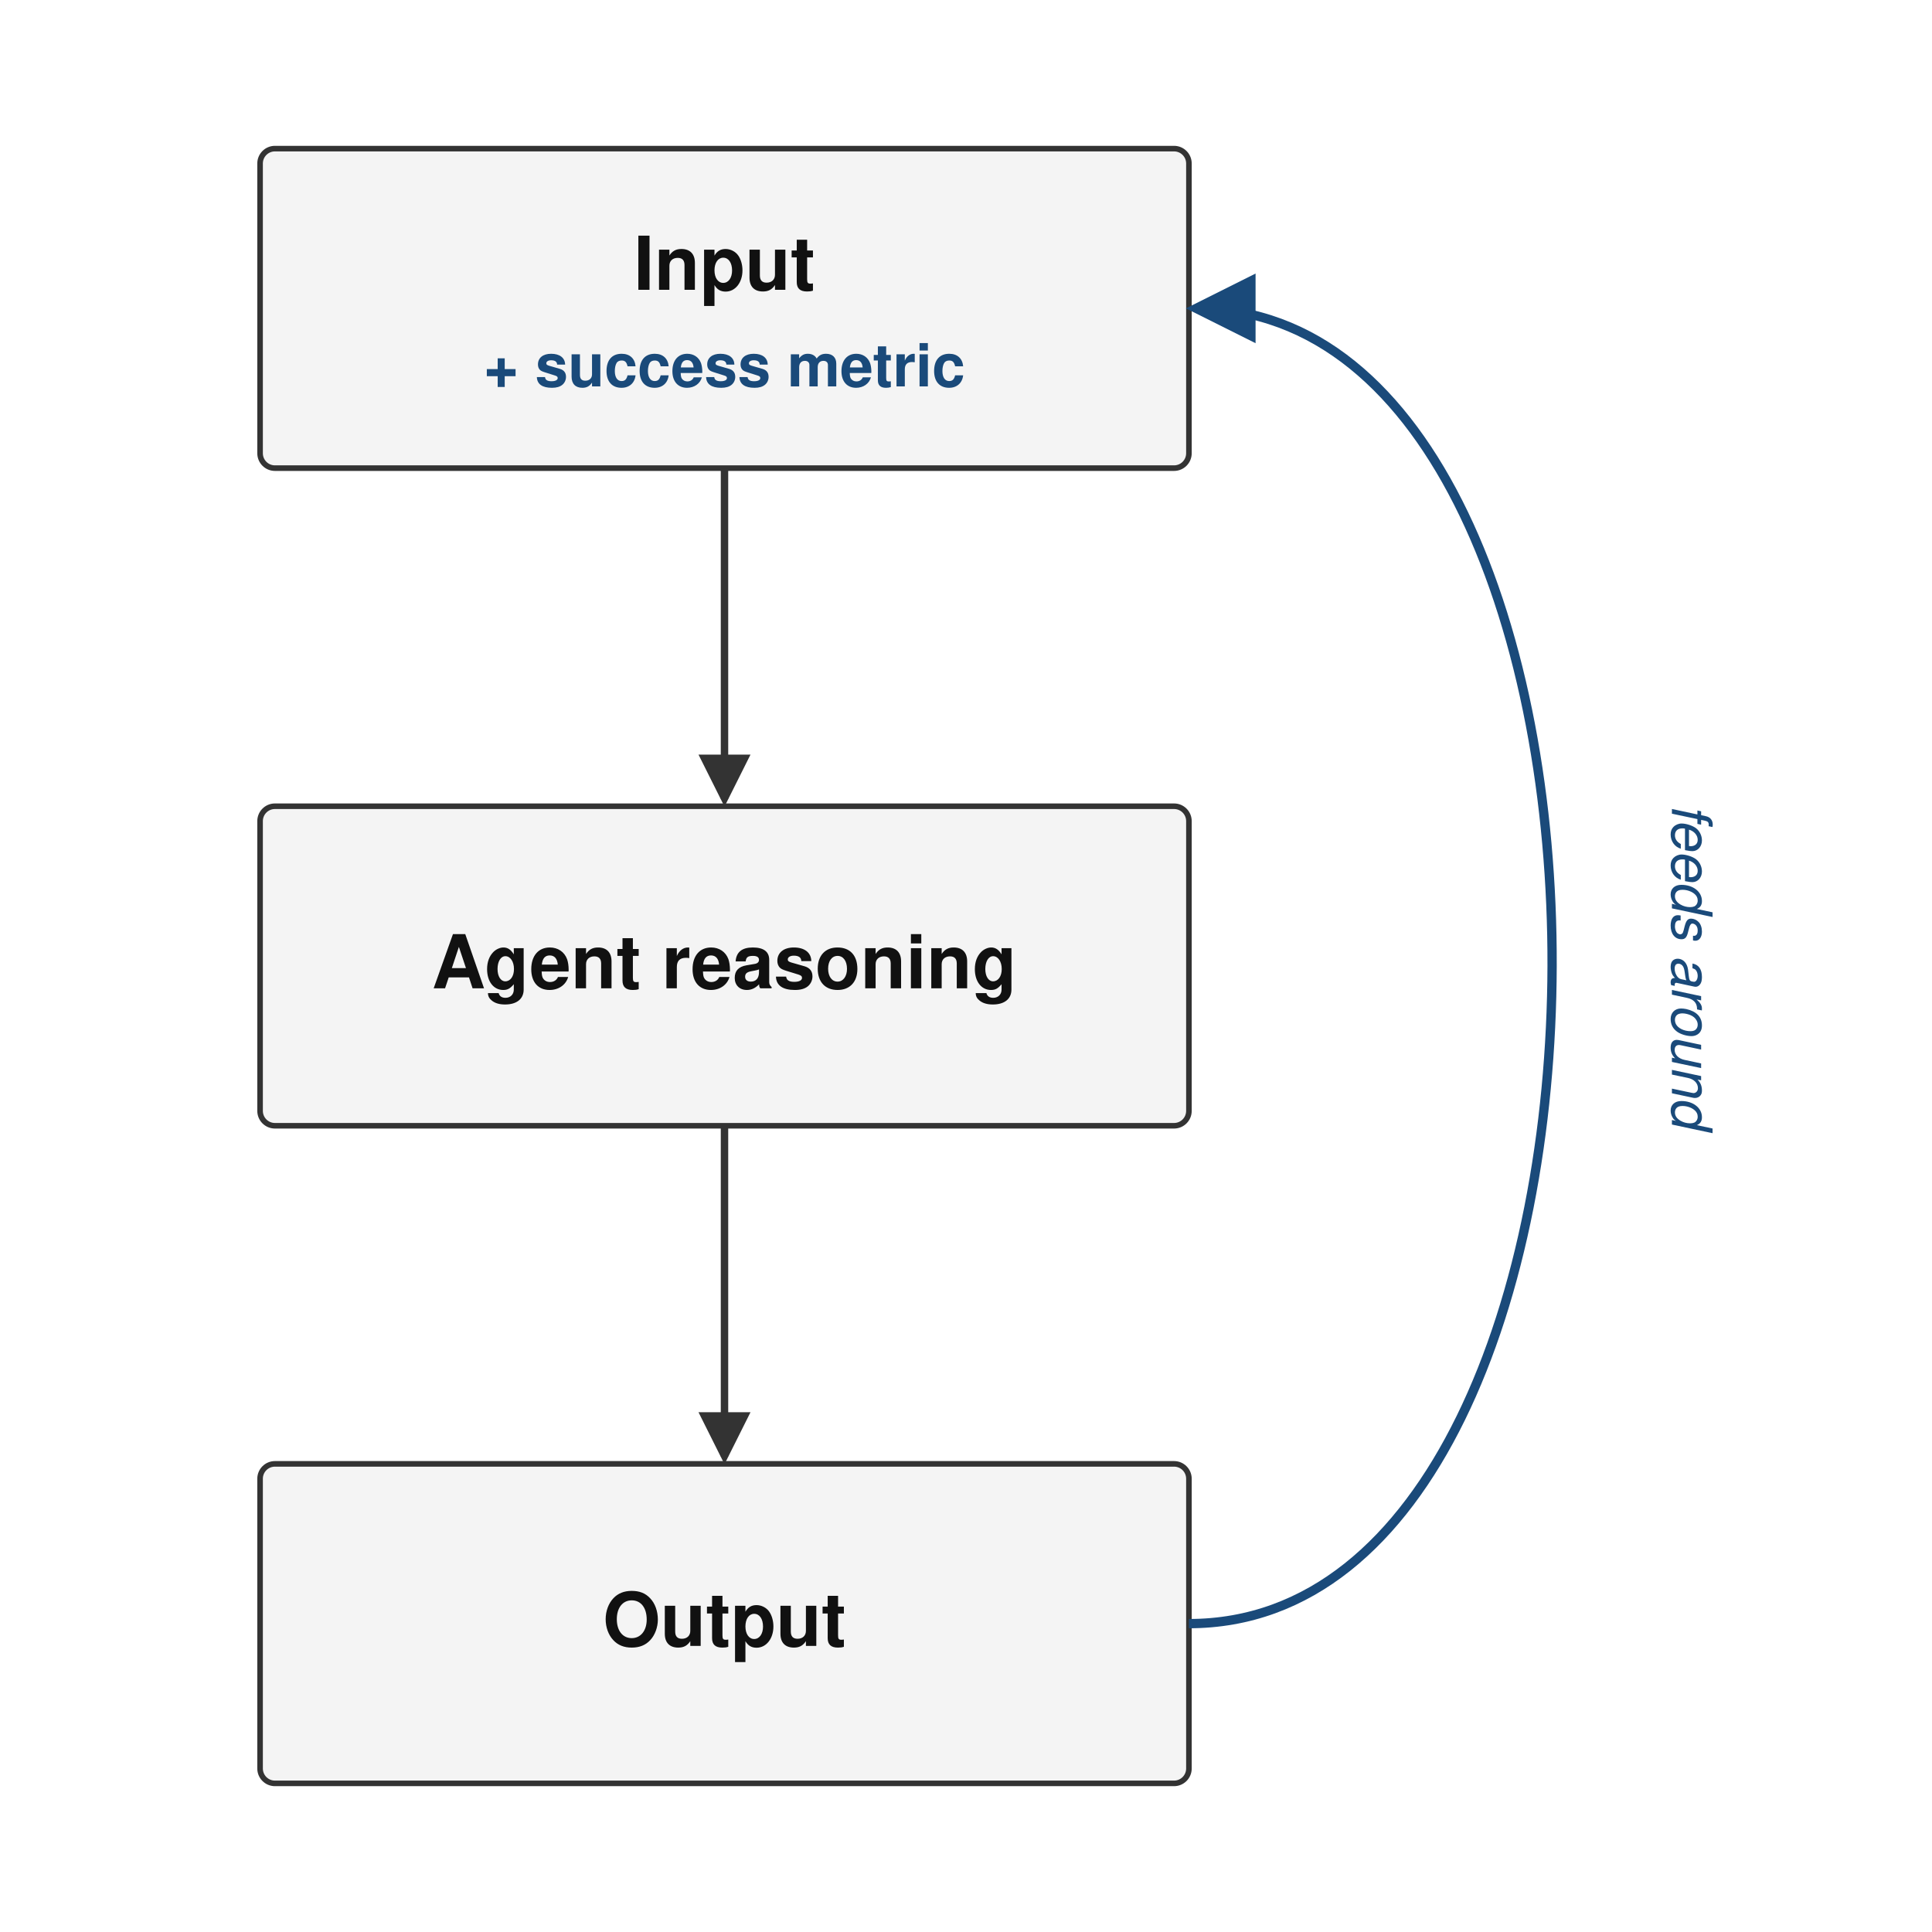
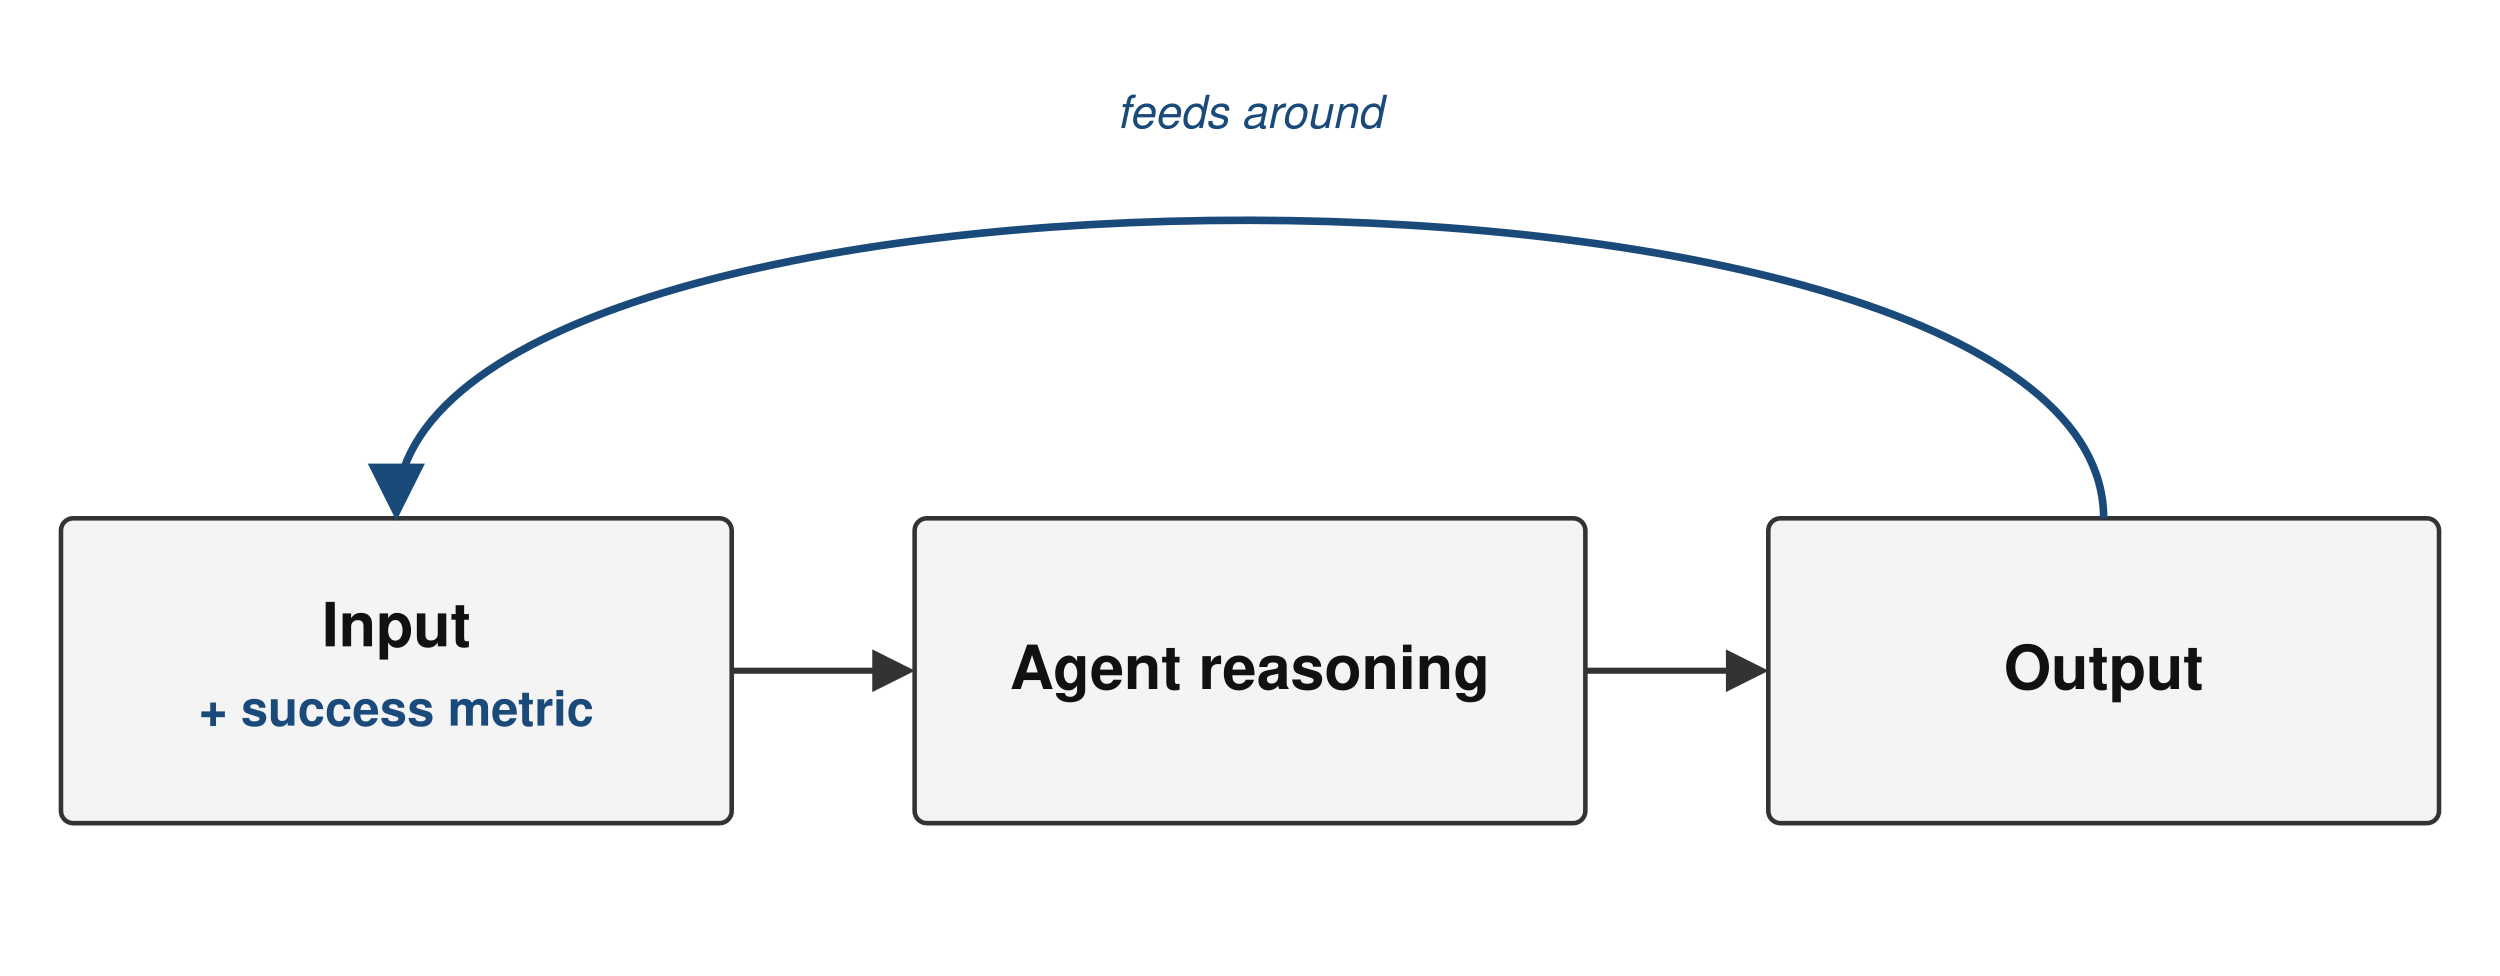
- <svg xmlns="http://www.w3.org/2000/svg" viewBox="0 0 520 520" font-family="'Helvetica Neue', Helvetica, Arial, sans-serif" role="group" aria-labelledby="loop-title loop-desc">
+ <svg xmlns="http://www.w3.org/2000/svg" viewBox="0 0 820 320" font-family="'Helvetica Neue', Helvetica, Arial, sans-serif" role="group" aria-labelledby="loop-title loop-desc">
  <defs>
    <marker id="ah" viewBox="0 0 10 10" refX="8.5" refY="5" markerWidth="7" markerHeight="7" orient="auto-start-reverse">
      <path d="M0,0 L10,5 L0,10 z" fill="#333" />
    </marker>
    <marker id="ah-accent" viewBox="0 0 10 10" refX="8.5" refY="5" markerWidth="7.5" markerHeight="7.5" orient="auto-start-reverse">
      <path d="M0,0 L10,5 L0,10 z" fill="#1a4a7a" />
    </marker>
  </defs>
-   <rect x="70" y="40" width="250" height="86" rx="4" fill="#f4f4f4" stroke="#333" stroke-width="1.5" />
-   <text x="195" y="78" text-anchor="middle" font-size="20" font-weight="700" fill="#111">Input</text>
-   <text x="195" y="104" text-anchor="middle" font-size="16" font-weight="700" fill="#1a4a7a">+ success metric</text>
-   <rect x="70" y="217" width="250" height="86" rx="4" fill="#f4f4f4" stroke="#333" stroke-width="1.5" />
-   <text x="195" y="266" text-anchor="middle" font-size="20" font-weight="700" fill="#111">Agent reasoning</text>
-   <rect x="70" y="394" width="250" height="86" rx="4" fill="#f4f4f4" stroke="#333" stroke-width="1.5" />
-   <text x="195" y="443" text-anchor="middle" font-size="20" font-weight="700" fill="#111">Output</text>
-   <line x1="195" y1="126" x2="195" y2="215" stroke="#333" stroke-width="2" marker-end="url(#ah)" />
-   <line x1="195" y1="303" x2="195" y2="392" stroke="#333" stroke-width="2" marker-end="url(#ah)" />
-   <path d="M 320 437 C 450 437, 450 83, 322 83" fill="none" stroke="#1a4a7a" stroke-width="2.5" marker-end="url(#ah-accent)" />
-   <text x="450" y="260" text-anchor="middle" font-size="15" fill="#1a4a7a" font-style="italic" transform="rotate(90 450 260)">feeds around</text>
+   <rect x="20" y="170" width="220" height="100" rx="4" fill="#f4f4f4" stroke="#333" stroke-width="1.5" />
+   <text x="130" y="212" text-anchor="middle" font-size="20" font-weight="700" fill="#111">Input</text>
+   <text x="130" y="238" text-anchor="middle" font-size="16" font-weight="700" fill="#1a4a7a">+ success metric</text>
+   <rect x="300" y="170" width="220" height="100" rx="4" fill="#f4f4f4" stroke="#333" stroke-width="1.5" />
+   <text x="410" y="226" text-anchor="middle" font-size="20" font-weight="700" fill="#111">Agent reasoning</text>
+   <rect x="580" y="170" width="220" height="100" rx="4" fill="#f4f4f4" stroke="#333" stroke-width="1.5" />
+   <text x="690" y="226" text-anchor="middle" font-size="20" font-weight="700" fill="#111">Output</text>
+   <line x1="240" y1="220" x2="298" y2="220" stroke="#333" stroke-width="2" marker-end="url(#ah)" />
+   <line x1="520" y1="220" x2="578" y2="220" stroke="#333" stroke-width="2" marker-end="url(#ah)" />
+   <path d="M 690 170 C 690 40, 130 40, 130 168" fill="none" stroke="#1a4a7a" stroke-width="2.5" marker-end="url(#ah-accent)" />
+   <text x="410" y="42" text-anchor="middle" font-size="15" fill="#1a4a7a" font-style="italic">feeds around</text>
</svg>
